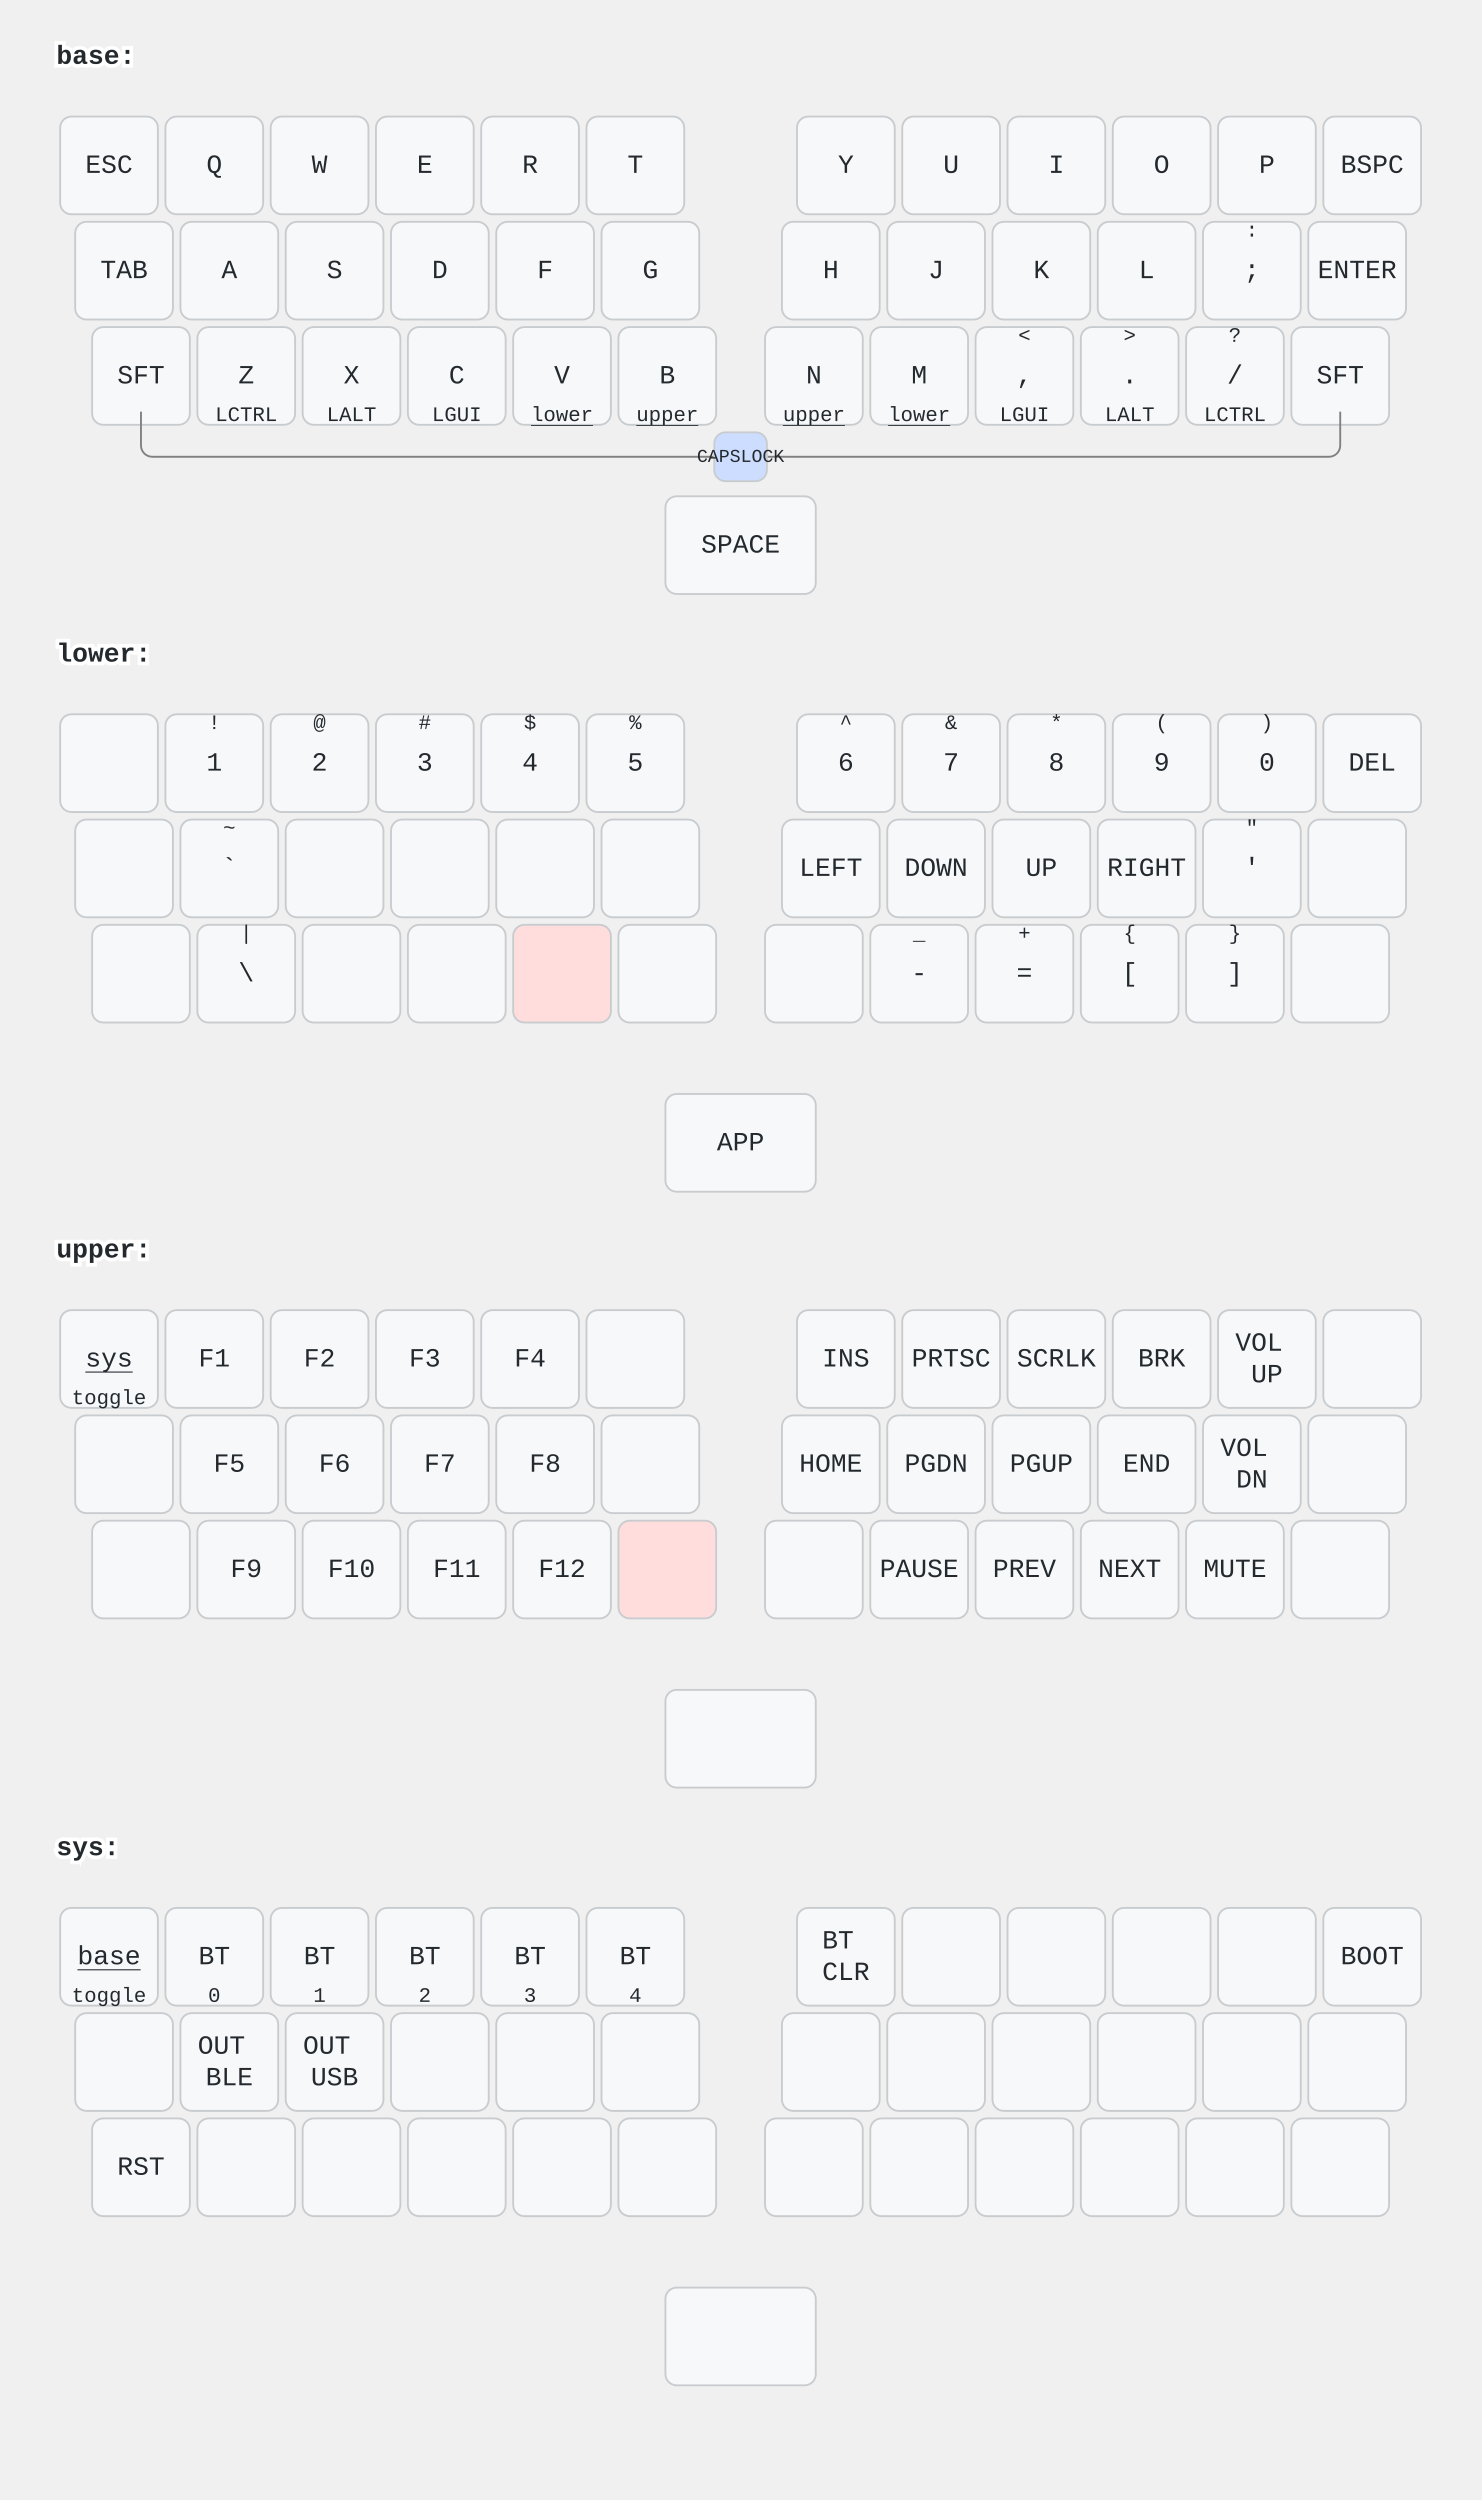
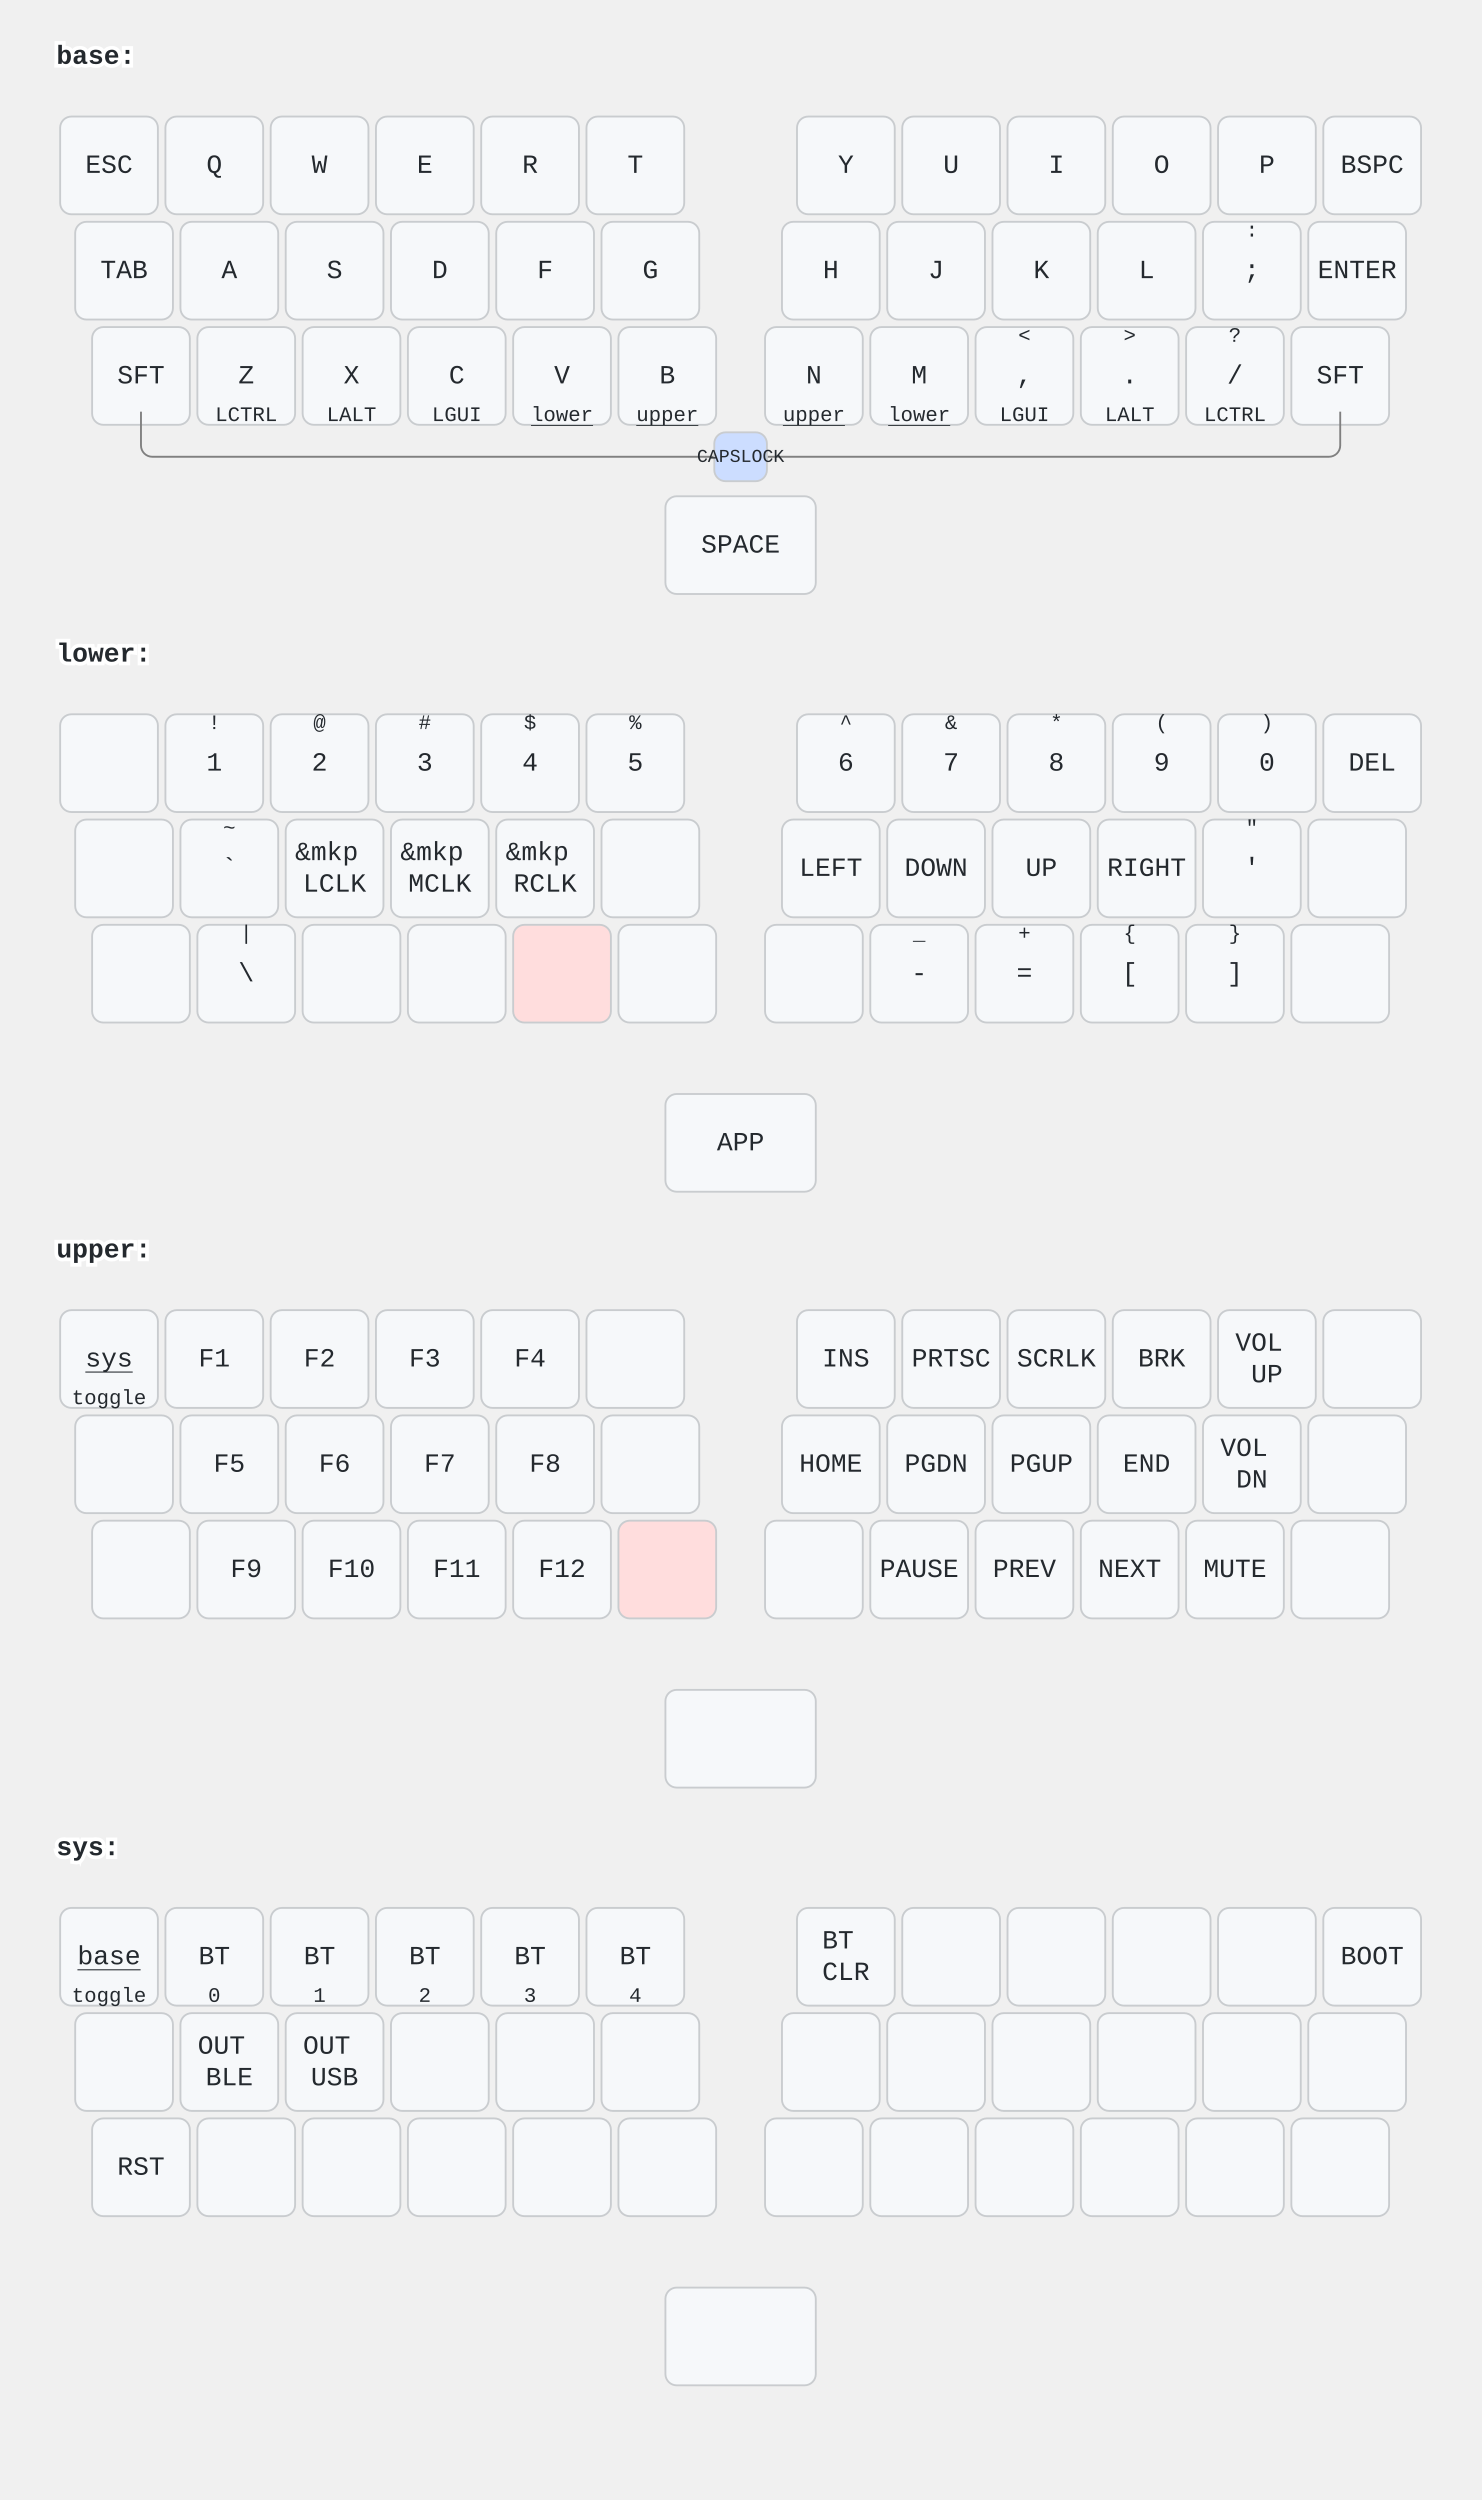
<svg xmlns="http://www.w3.org/2000/svg" width="788" height="1330" viewBox="0 0 788 1330" class="keymap">
  <style>/* inherit to force styles through use tags */
svg path {
    fill: inherit;
}

/* font and background color specifications */
svg.keymap {
    font-family: SFMono-Regular,Consolas,Liberation Mono,Menlo,monospace;
    font-size: 14px;
    font-kerning: normal;
    text-rendering: optimizeLegibility;
    fill: #24292e;
}

/* default key styling */
rect.key {
    fill: #f6f8fa;
}

rect.key, rect.combo {
    stroke: #c9cccf;
    stroke-width: 1;
}

/* default key side styling, only used is draw_key_sides is set */
rect.side {
    filter: brightness(90%);
}

/* color accent for combo boxes */
rect.combo, rect.combo-separate {
    fill: #cdf;
}

/* color accent for held keys */
rect.held, rect.combo.held {
    fill: #fdd;
}

/* color accent for ghost (optional) keys */
rect.ghost, rect.combo.ghost {
    stroke-dasharray: 4, 4;
    stroke-width: 2;
}

text {
    text-anchor: middle;
    dominant-baseline: middle;
}

/* styling for layer labels */
text.label {
    font-weight: bold;
    text-anchor: start;
    stroke: white;
    stroke-width: 4;
    paint-order: stroke;
}

/* styling for optional footer */
text.footer {
    text-anchor: end;
    dominant-baseline: auto;
    stroke: white;
    stroke-width: 4;
    paint-order: stroke;
}

/* styling for combo tap, and key non-tap label text */
text.combo, text.hold, text.shifted, text.left, text.right, text.tl, text.tr, text.bl, text.br {
    font-size: 11px;
}

text.hold, text.bl, text.br {
    text-anchor: middle;
    dominant-baseline: auto;
}

text.shifted, text.tl, text.tr {
    text-anchor: middle;
    dominant-baseline: hanging;
}

text.left, text.tl, text.bl {
    text-anchor: start;
}

text.right, text.tr, text.br {
    text-anchor: end;
}

text.layer-activator {
    text-decoration: underline;
}

/* styling for hold/shifted label text in combo box */
text.combo.hold, text.combo.shifted, text.combo.left, text.combo.right {
    font-size: 8px;
}

/* lighter symbol for transparent keys */
text.trans {
    fill: #7b7e81;
}

/* styling for combo dendrons */
path.combo {
    stroke-width: 1;
    stroke: gray;
    fill: none;
}

/* Start Tabler Icons Cleanup */
/* cannot use height/width with glyphs */
.icon-tabler &gt; path {
    fill: inherit;
    stroke: inherit;
    stroke-width: 2;
}
/* hide tabler's default box */
.icon-tabler &gt; path[stroke="none"][fill="none"] {
    visibility: hidden;
}
/* End Tabler Icons Cleanup */
</style>
  <g transform="translate(30, 0)" class="layer-base">
    <text x="0" y="30" class="label" id="base">base:</text>
    <g transform="translate(0, 60)">
      <g transform="translate(28, 28)" class="key keypos-0">
        <rect rx="6" ry="6" x="-26" y="-26" width="52" height="52" class="key" />
        <text x="0" y="0" class="key tap">ESC</text>
      </g>
      <g transform="translate(84, 28)" class="key keypos-1">
        <rect rx="6" ry="6" x="-26" y="-26" width="52" height="52" class="key" />
        <text x="0" y="0" class="key tap">Q</text>
      </g>
      <g transform="translate(140, 28)" class="key keypos-2">
        <rect rx="6" ry="6" x="-26" y="-26" width="52" height="52" class="key" />
        <text x="0" y="0" class="key tap">W</text>
      </g>
      <g transform="translate(196, 28)" class="key keypos-3">
        <rect rx="6" ry="6" x="-26" y="-26" width="52" height="52" class="key" />
        <text x="0" y="0" class="key tap">E</text>
      </g>
      <g transform="translate(252, 28)" class="key keypos-4">
        <rect rx="6" ry="6" x="-26" y="-26" width="52" height="52" class="key" />
        <text x="0" y="0" class="key tap">R</text>
      </g>
      <g transform="translate(308, 28)" class="key keypos-5">
        <rect rx="6" ry="6" x="-26" y="-26" width="52" height="52" class="key" />
        <text x="0" y="0" class="key tap">T</text>
      </g>
      <g transform="translate(420, 28)" class="key keypos-6">
        <rect rx="6" ry="6" x="-26" y="-26" width="52" height="52" class="key" />
        <text x="0" y="0" class="key tap">Y</text>
      </g>
      <g transform="translate(476, 28)" class="key keypos-7">
        <rect rx="6" ry="6" x="-26" y="-26" width="52" height="52" class="key" />
        <text x="0" y="0" class="key tap">U</text>
      </g>
      <g transform="translate(532, 28)" class="key keypos-8">
        <rect rx="6" ry="6" x="-26" y="-26" width="52" height="52" class="key" />
        <text x="0" y="0" class="key tap">I</text>
      </g>
      <g transform="translate(588, 28)" class="key keypos-9">
        <rect rx="6" ry="6" x="-26" y="-26" width="52" height="52" class="key" />
        <text x="0" y="0" class="key tap">O</text>
      </g>
      <g transform="translate(644, 28)" class="key keypos-10">
        <rect rx="6" ry="6" x="-26" y="-26" width="52" height="52" class="key" />
        <text x="0" y="0" class="key tap">P</text>
      </g>
      <g transform="translate(700, 28)" class="key keypos-11">
        <rect rx="6" ry="6" x="-26" y="-26" width="52" height="52" class="key" />
        <text x="0" y="0" class="key tap">BSPC</text>
      </g>
      <g transform="translate(36, 84)" class="key keypos-12">
        <rect rx="6" ry="6" x="-26" y="-26" width="52" height="52" class="key" />
        <text x="0" y="0" class="key tap">TAB</text>
      </g>
      <g transform="translate(92, 84)" class="key keypos-13">
        <rect rx="6" ry="6" x="-26" y="-26" width="52" height="52" class="key" />
        <text x="0" y="0" class="key tap">A</text>
      </g>
      <g transform="translate(148, 84)" class="key keypos-14">
        <rect rx="6" ry="6" x="-26" y="-26" width="52" height="52" class="key" />
        <text x="0" y="0" class="key tap">S</text>
      </g>
      <g transform="translate(204, 84)" class="key keypos-15">
        <rect rx="6" ry="6" x="-26" y="-26" width="52" height="52" class="key" />
        <text x="0" y="0" class="key tap">D</text>
      </g>
      <g transform="translate(260, 84)" class="key keypos-16">
        <rect rx="6" ry="6" x="-26" y="-26" width="52" height="52" class="key" />
        <text x="0" y="0" class="key tap">F</text>
      </g>
      <g transform="translate(316, 84)" class="key keypos-17">
        <rect rx="6" ry="6" x="-26" y="-26" width="52" height="52" class="key" />
        <text x="0" y="0" class="key tap">G</text>
      </g>
      <g transform="translate(412, 84)" class="key keypos-18">
        <rect rx="6" ry="6" x="-26" y="-26" width="52" height="52" class="key" />
        <text x="0" y="0" class="key tap">H</text>
      </g>
      <g transform="translate(468, 84)" class="key keypos-19">
        <rect rx="6" ry="6" x="-26" y="-26" width="52" height="52" class="key" />
        <text x="0" y="0" class="key tap">J</text>
      </g>
      <g transform="translate(524, 84)" class="key keypos-20">
        <rect rx="6" ry="6" x="-26" y="-26" width="52" height="52" class="key" />
        <text x="0" y="0" class="key tap">K</text>
      </g>
      <g transform="translate(580, 84)" class="key keypos-21">
        <rect rx="6" ry="6" x="-26" y="-26" width="52" height="52" class="key" />
        <text x="0" y="0" class="key tap">L</text>
      </g>
      <g transform="translate(636, 84)" class="key keypos-22">
        <rect rx="6" ry="6" x="-26" y="-26" width="52" height="52" class="key" />
        <text x="0" y="0" class="key tap">;</text>
        <text x="0" y="-24" class="key shifted">:</text>
      </g>
      <g transform="translate(692, 84)" class="key keypos-23">
        <rect rx="6" ry="6" x="-26" y="-26" width="52" height="52" class="key" />
        <text x="0" y="0" class="key tap">ENTER</text>
      </g>
      <g transform="translate(45, 140)" class="key keypos-24">
        <rect rx="6" ry="6" x="-26" y="-26" width="52" height="52" class="key" />
        <text x="0" y="0" class="key tap">SFT</text>
      </g>
      <g transform="translate(101, 140)" class="key keypos-25">
        <rect rx="6" ry="6" x="-26" y="-26" width="52" height="52" class="key" />
        <text x="0" y="0" class="key tap">Z</text>
        <text x="0" y="24" class="key hold">LCTRL</text>
      </g>
      <g transform="translate(157, 140)" class="key keypos-26">
        <rect rx="6" ry="6" x="-26" y="-26" width="52" height="52" class="key" />
        <text x="0" y="0" class="key tap">X</text>
        <text x="0" y="24" class="key hold">LALT</text>
      </g>
      <g transform="translate(213, 140)" class="key keypos-27">
        <rect rx="6" ry="6" x="-26" y="-26" width="52" height="52" class="key" />
        <text x="0" y="0" class="key tap">C</text>
        <text x="0" y="24" class="key hold">LGUI</text>
      </g>
      <g transform="translate(269, 140)" class="key keypos-28">
        <rect rx="6" ry="6" x="-26" y="-26" width="52" height="52" class="key" />
        <text x="0" y="0" class="key tap">V</text>
        <a href="#lower">
          <text x="0" y="24" class="key hold layer-activator">lower</text>
        </a>
      </g>
      <g transform="translate(325, 140)" class="key keypos-29">
        <rect rx="6" ry="6" x="-26" y="-26" width="52" height="52" class="key" />
        <text x="0" y="0" class="key tap">B</text>
        <a href="#upper">
          <text x="0" y="24" class="key hold layer-activator">upper</text>
        </a>
      </g>
      <g transform="translate(403, 140)" class="key keypos-30">
        <rect rx="6" ry="6" x="-26" y="-26" width="52" height="52" class="key" />
        <text x="0" y="0" class="key tap">N</text>
        <a href="#upper">
          <text x="0" y="24" class="key hold layer-activator">upper</text>
        </a>
      </g>
      <g transform="translate(459, 140)" class="key keypos-31">
        <rect rx="6" ry="6" x="-26" y="-26" width="52" height="52" class="key" />
        <text x="0" y="0" class="key tap">M</text>
        <a href="#lower">
          <text x="0" y="24" class="key hold layer-activator">lower</text>
        </a>
      </g>
      <g transform="translate(515, 140)" class="key keypos-32">
        <rect rx="6" ry="6" x="-26" y="-26" width="52" height="52" class="key" />
        <text x="0" y="0" class="key tap">,</text>
        <text x="0" y="24" class="key hold">LGUI</text>
        <text x="0" y="-24" class="key shifted">&lt;</text>
      </g>
      <g transform="translate(571, 140)" class="key keypos-33">
        <rect rx="6" ry="6" x="-26" y="-26" width="52" height="52" class="key" />
        <text x="0" y="0" class="key tap">.</text>
        <text x="0" y="24" class="key hold">LALT</text>
        <text x="0" y="-24" class="key shifted">&gt;</text>
      </g>
      <g transform="translate(627, 140)" class="key keypos-34">
        <rect rx="6" ry="6" x="-26" y="-26" width="52" height="52" class="key" />
        <text x="0" y="0" class="key tap">/</text>
        <text x="0" y="24" class="key hold">LCTRL</text>
        <text x="0" y="-24" class="key shifted">?</text>
      </g>
      <g transform="translate(683, 140)" class="key keypos-35">
        <rect rx="6" ry="6" x="-26" y="-26" width="52" height="52" class="key" />
        <text x="0" y="0" class="key tap">SFT</text>
      </g>
      <g transform="translate(364, 230)" class="key keypos-36">
        <rect rx="6" ry="6" x="-40" y="-26" width="80" height="52" class="key" />
        <text x="0" y="0" class="key tap">SPACE</text>
      </g>
      <g class="combo combopos-0">
        <path d="M364,183 h-313 a6.0,6.0 0 0 1 -6.0,-6.0 v-18" class="combo" />
        <path d="M364,183 h313 a6.0,6.0 0 0 0 6.0,-6.0 v-18" class="combo" />
        <rect rx="6" ry="6" x="350" y="170" width="28" height="26" class="combo" />
        <text x="364" y="183" class="combo tap">
          <tspan style="font-size: 88%">CAPSLOCK</tspan>
        </text>
      </g>
    </g>
  </g>
  <g transform="translate(30, 318)" class="layer-lower">
    <text x="0" y="30" class="label" id="lower">lower:</text>
    <g transform="translate(0, 60)">
      <g transform="translate(28, 28)" class="key keypos-0">
        <rect rx="6" ry="6" x="-26" y="-26" width="52" height="52" class="key" />
      </g>
      <g transform="translate(84, 28)" class="key keypos-1">
        <rect rx="6" ry="6" x="-26" y="-26" width="52" height="52" class="key" />
        <text x="0" y="0" class="key tap">1</text>
        <text x="0" y="-24" class="key shifted">!</text>
      </g>
      <g transform="translate(140, 28)" class="key keypos-2">
        <rect rx="6" ry="6" x="-26" y="-26" width="52" height="52" class="key" />
        <text x="0" y="0" class="key tap">2</text>
        <text x="0" y="-24" class="key shifted">@</text>
      </g>
      <g transform="translate(196, 28)" class="key keypos-3">
        <rect rx="6" ry="6" x="-26" y="-26" width="52" height="52" class="key" />
        <text x="0" y="0" class="key tap">3</text>
        <text x="0" y="-24" class="key shifted">#</text>
      </g>
      <g transform="translate(252, 28)" class="key keypos-4">
        <rect rx="6" ry="6" x="-26" y="-26" width="52" height="52" class="key" />
        <text x="0" y="0" class="key tap">4</text>
        <text x="0" y="-24" class="key shifted">$</text>
      </g>
      <g transform="translate(308, 28)" class="key keypos-5">
        <rect rx="6" ry="6" x="-26" y="-26" width="52" height="52" class="key" />
        <text x="0" y="0" class="key tap">5</text>
        <text x="0" y="-24" class="key shifted">%</text>
      </g>
      <g transform="translate(420, 28)" class="key keypos-6">
        <rect rx="6" ry="6" x="-26" y="-26" width="52" height="52" class="key" />
        <text x="0" y="0" class="key tap">6</text>
        <text x="0" y="-24" class="key shifted">^</text>
      </g>
      <g transform="translate(476, 28)" class="key keypos-7">
        <rect rx="6" ry="6" x="-26" y="-26" width="52" height="52" class="key" />
        <text x="0" y="0" class="key tap">7</text>
        <text x="0" y="-24" class="key shifted">&amp;</text>
      </g>
      <g transform="translate(532, 28)" class="key keypos-8">
        <rect rx="6" ry="6" x="-26" y="-26" width="52" height="52" class="key" />
        <text x="0" y="0" class="key tap">8</text>
        <text x="0" y="-24" class="key shifted">*</text>
      </g>
      <g transform="translate(588, 28)" class="key keypos-9">
        <rect rx="6" ry="6" x="-26" y="-26" width="52" height="52" class="key" />
        <text x="0" y="0" class="key tap">9</text>
        <text x="0" y="-24" class="key shifted">(</text>
      </g>
      <g transform="translate(644, 28)" class="key keypos-10">
        <rect rx="6" ry="6" x="-26" y="-26" width="52" height="52" class="key" />
        <text x="0" y="0" class="key tap">0</text>
        <text x="0" y="-24" class="key shifted">)</text>
      </g>
      <g transform="translate(700, 28)" class="key keypos-11">
        <rect rx="6" ry="6" x="-26" y="-26" width="52" height="52" class="key" />
        <text x="0" y="0" class="key tap">DEL</text>
      </g>
      <g transform="translate(36, 84)" class="key keypos-12">
        <rect rx="6" ry="6" x="-26" y="-26" width="52" height="52" class="key" />
      </g>
      <g transform="translate(92, 84)" class="key keypos-13">
        <rect rx="6" ry="6" x="-26" y="-26" width="52" height="52" class="key" />
        <text x="0" y="0" class="key tap">`</text>
        <text x="0" y="-24" class="key shifted">~</text>
      </g>
      <g transform="translate(148, 84)" class="key keypos-14">
        <rect rx="6" ry="6" x="-26" y="-26" width="52" height="52" class="key" />
+         <text x="0" y="0" class="key tap">
+           <tspan x="0" dy="-0.6em">&amp;mkp</tspan>
+           <tspan x="0" dy="1.2em">LCLK</tspan>
+         </text>
      </g>
      <g transform="translate(204, 84)" class="key keypos-15">
        <rect rx="6" ry="6" x="-26" y="-26" width="52" height="52" class="key" />
+         <text x="0" y="0" class="key tap">
+           <tspan x="0" dy="-0.6em">&amp;mkp</tspan>
+           <tspan x="0" dy="1.2em">MCLK</tspan>
+         </text>
      </g>
      <g transform="translate(260, 84)" class="key keypos-16">
        <rect rx="6" ry="6" x="-26" y="-26" width="52" height="52" class="key" />
+         <text x="0" y="0" class="key tap">
+           <tspan x="0" dy="-0.6em">&amp;mkp</tspan>
+           <tspan x="0" dy="1.2em">RCLK</tspan>
+         </text>
      </g>
      <g transform="translate(316, 84)" class="key keypos-17">
        <rect rx="6" ry="6" x="-26" y="-26" width="52" height="52" class="key" />
      </g>
      <g transform="translate(412, 84)" class="key keypos-18">
        <rect rx="6" ry="6" x="-26" y="-26" width="52" height="52" class="key" />
        <text x="0" y="0" class="key tap">LEFT</text>
      </g>
      <g transform="translate(468, 84)" class="key keypos-19">
        <rect rx="6" ry="6" x="-26" y="-26" width="52" height="52" class="key" />
        <text x="0" y="0" class="key tap">DOWN</text>
      </g>
      <g transform="translate(524, 84)" class="key keypos-20">
        <rect rx="6" ry="6" x="-26" y="-26" width="52" height="52" class="key" />
        <text x="0" y="0" class="key tap">UP</text>
      </g>
      <g transform="translate(580, 84)" class="key keypos-21">
        <rect rx="6" ry="6" x="-26" y="-26" width="52" height="52" class="key" />
        <text x="0" y="0" class="key tap">RIGHT</text>
      </g>
      <g transform="translate(636, 84)" class="key keypos-22">
        <rect rx="6" ry="6" x="-26" y="-26" width="52" height="52" class="key" />
        <text x="0" y="0" class="key tap">'</text>
        <text x="0" y="-24" class="key shifted">"</text>
      </g>
      <g transform="translate(692, 84)" class="key keypos-23">
        <rect rx="6" ry="6" x="-26" y="-26" width="52" height="52" class="key" />
      </g>
      <g transform="translate(45, 140)" class="key keypos-24">
        <rect rx="6" ry="6" x="-26" y="-26" width="52" height="52" class="key" />
      </g>
      <g transform="translate(101, 140)" class="key keypos-25">
        <rect rx="6" ry="6" x="-26" y="-26" width="52" height="52" class="key" />
        <text x="0" y="0" class="key tap">\</text>
        <text x="0" y="-24" class="key shifted">|</text>
      </g>
      <g transform="translate(157, 140)" class="key keypos-26">
        <rect rx="6" ry="6" x="-26" y="-26" width="52" height="52" class="key" />
      </g>
      <g transform="translate(213, 140)" class="key keypos-27">
        <rect rx="6" ry="6" x="-26" y="-26" width="52" height="52" class="key" />
      </g>
      <g transform="translate(269, 140)" class="key held keypos-28">
        <rect rx="6" ry="6" x="-26" y="-26" width="52" height="52" class="key held" />
      </g>
      <g transform="translate(325, 140)" class="key keypos-29">
        <rect rx="6" ry="6" x="-26" y="-26" width="52" height="52" class="key" />
      </g>
      <g transform="translate(403, 140)" class="key keypos-30">
        <rect rx="6" ry="6" x="-26" y="-26" width="52" height="52" class="key" />
      </g>
      <g transform="translate(459, 140)" class="key keypos-31">
        <rect rx="6" ry="6" x="-26" y="-26" width="52" height="52" class="key" />
        <text x="0" y="0" class="key tap">-</text>
        <text x="0" y="-24" class="key shifted">_</text>
      </g>
      <g transform="translate(515, 140)" class="key keypos-32">
        <rect rx="6" ry="6" x="-26" y="-26" width="52" height="52" class="key" />
        <text x="0" y="0" class="key tap">=</text>
        <text x="0" y="-24" class="key shifted">+</text>
      </g>
      <g transform="translate(571, 140)" class="key keypos-33">
        <rect rx="6" ry="6" x="-26" y="-26" width="52" height="52" class="key" />
        <text x="0" y="0" class="key tap">[</text>
        <text x="0" y="-24" class="key shifted">{</text>
      </g>
      <g transform="translate(627, 140)" class="key keypos-34">
        <rect rx="6" ry="6" x="-26" y="-26" width="52" height="52" class="key" />
        <text x="0" y="0" class="key tap">]</text>
        <text x="0" y="-24" class="key shifted">}</text>
      </g>
      <g transform="translate(683, 140)" class="key keypos-35">
        <rect rx="6" ry="6" x="-26" y="-26" width="52" height="52" class="key" />
      </g>
      <g transform="translate(364, 230)" class="key keypos-36">
        <rect rx="6" ry="6" x="-40" y="-26" width="80" height="52" class="key" />
        <text x="0" y="0" class="key tap">APP</text>
      </g>
    </g>
  </g>
  <g transform="translate(30, 635)" class="layer-upper">
    <text x="0" y="30" class="label" id="upper">upper:</text>
    <g transform="translate(0, 60)">
      <g transform="translate(28, 28)" class="key keypos-0">
        <rect rx="6" ry="6" x="-26" y="-26" width="52" height="52" class="key" />
        <a href="#sys">
          <text x="0" y="0" class="key tap layer-activator">sys</text>
        </a>
        <text x="0" y="24" class="key hold">toggle</text>
      </g>
      <g transform="translate(84, 28)" class="key keypos-1">
        <rect rx="6" ry="6" x="-26" y="-26" width="52" height="52" class="key" />
        <text x="0" y="0" class="key tap">F1</text>
      </g>
      <g transform="translate(140, 28)" class="key keypos-2">
        <rect rx="6" ry="6" x="-26" y="-26" width="52" height="52" class="key" />
        <text x="0" y="0" class="key tap">F2</text>
      </g>
      <g transform="translate(196, 28)" class="key keypos-3">
        <rect rx="6" ry="6" x="-26" y="-26" width="52" height="52" class="key" />
        <text x="0" y="0" class="key tap">F3</text>
      </g>
      <g transform="translate(252, 28)" class="key keypos-4">
        <rect rx="6" ry="6" x="-26" y="-26" width="52" height="52" class="key" />
        <text x="0" y="0" class="key tap">F4</text>
      </g>
      <g transform="translate(308, 28)" class="key keypos-5">
        <rect rx="6" ry="6" x="-26" y="-26" width="52" height="52" class="key" />
      </g>
      <g transform="translate(420, 28)" class="key keypos-6">
        <rect rx="6" ry="6" x="-26" y="-26" width="52" height="52" class="key" />
        <text x="0" y="0" class="key tap">INS</text>
      </g>
      <g transform="translate(476, 28)" class="key keypos-7">
        <rect rx="6" ry="6" x="-26" y="-26" width="52" height="52" class="key" />
        <text x="0" y="0" class="key tap">PRTSC</text>
      </g>
      <g transform="translate(532, 28)" class="key keypos-8">
        <rect rx="6" ry="6" x="-26" y="-26" width="52" height="52" class="key" />
        <text x="0" y="0" class="key tap">SCRLK</text>
      </g>
      <g transform="translate(588, 28)" class="key keypos-9">
        <rect rx="6" ry="6" x="-26" y="-26" width="52" height="52" class="key" />
        <text x="0" y="0" class="key tap">BRK</text>
      </g>
      <g transform="translate(644, 28)" class="key keypos-10">
        <rect rx="6" ry="6" x="-26" y="-26" width="52" height="52" class="key" />
        <text x="0" y="0" class="key tap">
          <tspan x="0" dy="-0.6em">VOL</tspan>
          <tspan x="0" dy="1.2em">UP</tspan>
        </text>
      </g>
      <g transform="translate(700, 28)" class="key keypos-11">
        <rect rx="6" ry="6" x="-26" y="-26" width="52" height="52" class="key" />
      </g>
      <g transform="translate(36, 84)" class="key keypos-12">
        <rect rx="6" ry="6" x="-26" y="-26" width="52" height="52" class="key" />
      </g>
      <g transform="translate(92, 84)" class="key keypos-13">
        <rect rx="6" ry="6" x="-26" y="-26" width="52" height="52" class="key" />
        <text x="0" y="0" class="key tap">F5</text>
      </g>
      <g transform="translate(148, 84)" class="key keypos-14">
        <rect rx="6" ry="6" x="-26" y="-26" width="52" height="52" class="key" />
        <text x="0" y="0" class="key tap">F6</text>
      </g>
      <g transform="translate(204, 84)" class="key keypos-15">
        <rect rx="6" ry="6" x="-26" y="-26" width="52" height="52" class="key" />
        <text x="0" y="0" class="key tap">F7</text>
      </g>
      <g transform="translate(260, 84)" class="key keypos-16">
        <rect rx="6" ry="6" x="-26" y="-26" width="52" height="52" class="key" />
        <text x="0" y="0" class="key tap">F8</text>
      </g>
      <g transform="translate(316, 84)" class="key keypos-17">
        <rect rx="6" ry="6" x="-26" y="-26" width="52" height="52" class="key" />
      </g>
      <g transform="translate(412, 84)" class="key keypos-18">
        <rect rx="6" ry="6" x="-26" y="-26" width="52" height="52" class="key" />
        <text x="0" y="0" class="key tap">HOME</text>
      </g>
      <g transform="translate(468, 84)" class="key keypos-19">
        <rect rx="6" ry="6" x="-26" y="-26" width="52" height="52" class="key" />
        <text x="0" y="0" class="key tap">PGDN</text>
      </g>
      <g transform="translate(524, 84)" class="key keypos-20">
        <rect rx="6" ry="6" x="-26" y="-26" width="52" height="52" class="key" />
        <text x="0" y="0" class="key tap">PGUP</text>
      </g>
      <g transform="translate(580, 84)" class="key keypos-21">
        <rect rx="6" ry="6" x="-26" y="-26" width="52" height="52" class="key" />
        <text x="0" y="0" class="key tap">END</text>
      </g>
      <g transform="translate(636, 84)" class="key keypos-22">
        <rect rx="6" ry="6" x="-26" y="-26" width="52" height="52" class="key" />
        <text x="0" y="0" class="key tap">
          <tspan x="0" dy="-0.6em">VOL</tspan>
          <tspan x="0" dy="1.2em">DN</tspan>
        </text>
      </g>
      <g transform="translate(692, 84)" class="key keypos-23">
        <rect rx="6" ry="6" x="-26" y="-26" width="52" height="52" class="key" />
      </g>
      <g transform="translate(45, 140)" class="key keypos-24">
        <rect rx="6" ry="6" x="-26" y="-26" width="52" height="52" class="key" />
      </g>
      <g transform="translate(101, 140)" class="key keypos-25">
        <rect rx="6" ry="6" x="-26" y="-26" width="52" height="52" class="key" />
        <text x="0" y="0" class="key tap">F9</text>
      </g>
      <g transform="translate(157, 140)" class="key keypos-26">
        <rect rx="6" ry="6" x="-26" y="-26" width="52" height="52" class="key" />
        <text x="0" y="0" class="key tap">F10</text>
      </g>
      <g transform="translate(213, 140)" class="key keypos-27">
        <rect rx="6" ry="6" x="-26" y="-26" width="52" height="52" class="key" />
        <text x="0" y="0" class="key tap">F11</text>
      </g>
      <g transform="translate(269, 140)" class="key keypos-28">
        <rect rx="6" ry="6" x="-26" y="-26" width="52" height="52" class="key" />
        <text x="0" y="0" class="key tap">F12</text>
      </g>
      <g transform="translate(325, 140)" class="key held keypos-29">
        <rect rx="6" ry="6" x="-26" y="-26" width="52" height="52" class="key held" />
      </g>
      <g transform="translate(403, 140)" class="key keypos-30">
        <rect rx="6" ry="6" x="-26" y="-26" width="52" height="52" class="key" />
      </g>
      <g transform="translate(459, 140)" class="key keypos-31">
        <rect rx="6" ry="6" x="-26" y="-26" width="52" height="52" class="key" />
        <text x="0" y="0" class="key tap">PAUSE</text>
      </g>
      <g transform="translate(515, 140)" class="key keypos-32">
        <rect rx="6" ry="6" x="-26" y="-26" width="52" height="52" class="key" />
        <text x="0" y="0" class="key tap">PREV</text>
      </g>
      <g transform="translate(571, 140)" class="key keypos-33">
        <rect rx="6" ry="6" x="-26" y="-26" width="52" height="52" class="key" />
        <text x="0" y="0" class="key tap">NEXT</text>
      </g>
      <g transform="translate(627, 140)" class="key keypos-34">
        <rect rx="6" ry="6" x="-26" y="-26" width="52" height="52" class="key" />
        <text x="0" y="0" class="key tap">MUTE</text>
      </g>
      <g transform="translate(683, 140)" class="key keypos-35">
        <rect rx="6" ry="6" x="-26" y="-26" width="52" height="52" class="key" />
      </g>
      <g transform="translate(364, 230)" class="key keypos-36">
        <rect rx="6" ry="6" x="-40" y="-26" width="80" height="52" class="key" />
      </g>
    </g>
  </g>
  <g transform="translate(30, 953)" class="layer-sys">
    <text x="0" y="30" class="label" id="sys">sys:</text>
    <g transform="translate(0, 60)">
      <g transform="translate(28, 28)" class="key keypos-0">
        <rect rx="6" ry="6" x="-26" y="-26" width="52" height="52" class="key" />
        <a href="#base">
          <text x="0" y="0" class="key tap layer-activator">base</text>
        </a>
        <text x="0" y="24" class="key hold">toggle</text>
      </g>
      <g transform="translate(84, 28)" class="key keypos-1">
        <rect rx="6" ry="6" x="-26" y="-26" width="52" height="52" class="key" />
        <text x="0" y="0" class="key tap">BT</text>
        <text x="0" y="24" class="key hold">0</text>
      </g>
      <g transform="translate(140, 28)" class="key keypos-2">
        <rect rx="6" ry="6" x="-26" y="-26" width="52" height="52" class="key" />
        <text x="0" y="0" class="key tap">BT</text>
        <text x="0" y="24" class="key hold">1</text>
      </g>
      <g transform="translate(196, 28)" class="key keypos-3">
        <rect rx="6" ry="6" x="-26" y="-26" width="52" height="52" class="key" />
        <text x="0" y="0" class="key tap">BT</text>
        <text x="0" y="24" class="key hold">2</text>
      </g>
      <g transform="translate(252, 28)" class="key keypos-4">
        <rect rx="6" ry="6" x="-26" y="-26" width="52" height="52" class="key" />
        <text x="0" y="0" class="key tap">BT</text>
        <text x="0" y="24" class="key hold">3</text>
      </g>
      <g transform="translate(308, 28)" class="key keypos-5">
        <rect rx="6" ry="6" x="-26" y="-26" width="52" height="52" class="key" />
        <text x="0" y="0" class="key tap">BT</text>
        <text x="0" y="24" class="key hold">4</text>
      </g>
      <g transform="translate(420, 28)" class="key keypos-6">
        <rect rx="6" ry="6" x="-26" y="-26" width="52" height="52" class="key" />
        <text x="0" y="0" class="key tap">
          <tspan x="0" dy="-0.6em">BT</tspan>
          <tspan x="0" dy="1.2em">CLR</tspan>
        </text>
      </g>
      <g transform="translate(476, 28)" class="key keypos-7">
        <rect rx="6" ry="6" x="-26" y="-26" width="52" height="52" class="key" />
      </g>
      <g transform="translate(532, 28)" class="key keypos-8">
        <rect rx="6" ry="6" x="-26" y="-26" width="52" height="52" class="key" />
      </g>
      <g transform="translate(588, 28)" class="key keypos-9">
        <rect rx="6" ry="6" x="-26" y="-26" width="52" height="52" class="key" />
      </g>
      <g transform="translate(644, 28)" class="key keypos-10">
        <rect rx="6" ry="6" x="-26" y="-26" width="52" height="52" class="key" />
      </g>
      <g transform="translate(700, 28)" class="key keypos-11">
        <rect rx="6" ry="6" x="-26" y="-26" width="52" height="52" class="key" />
        <text x="0" y="0" class="key tap">BOOT</text>
      </g>
      <g transform="translate(36, 84)" class="key keypos-12">
        <rect rx="6" ry="6" x="-26" y="-26" width="52" height="52" class="key" />
      </g>
      <g transform="translate(92, 84)" class="key keypos-13">
        <rect rx="6" ry="6" x="-26" y="-26" width="52" height="52" class="key" />
        <text x="0" y="0" class="key tap">
          <tspan x="0" dy="-0.6em">OUT</tspan>
          <tspan x="0" dy="1.2em">BLE</tspan>
        </text>
      </g>
      <g transform="translate(148, 84)" class="key keypos-14">
        <rect rx="6" ry="6" x="-26" y="-26" width="52" height="52" class="key" />
        <text x="0" y="0" class="key tap">
          <tspan x="0" dy="-0.6em">OUT</tspan>
          <tspan x="0" dy="1.2em">USB</tspan>
        </text>
      </g>
      <g transform="translate(204, 84)" class="key keypos-15">
        <rect rx="6" ry="6" x="-26" y="-26" width="52" height="52" class="key" />
      </g>
      <g transform="translate(260, 84)" class="key keypos-16">
        <rect rx="6" ry="6" x="-26" y="-26" width="52" height="52" class="key" />
      </g>
      <g transform="translate(316, 84)" class="key keypos-17">
        <rect rx="6" ry="6" x="-26" y="-26" width="52" height="52" class="key" />
      </g>
      <g transform="translate(412, 84)" class="key keypos-18">
        <rect rx="6" ry="6" x="-26" y="-26" width="52" height="52" class="key" />
      </g>
      <g transform="translate(468, 84)" class="key keypos-19">
        <rect rx="6" ry="6" x="-26" y="-26" width="52" height="52" class="key" />
      </g>
      <g transform="translate(524, 84)" class="key keypos-20">
        <rect rx="6" ry="6" x="-26" y="-26" width="52" height="52" class="key" />
      </g>
      <g transform="translate(580, 84)" class="key keypos-21">
        <rect rx="6" ry="6" x="-26" y="-26" width="52" height="52" class="key" />
      </g>
      <g transform="translate(636, 84)" class="key keypos-22">
        <rect rx="6" ry="6" x="-26" y="-26" width="52" height="52" class="key" />
      </g>
      <g transform="translate(692, 84)" class="key keypos-23">
        <rect rx="6" ry="6" x="-26" y="-26" width="52" height="52" class="key" />
      </g>
      <g transform="translate(45, 140)" class="key keypos-24">
        <rect rx="6" ry="6" x="-26" y="-26" width="52" height="52" class="key" />
        <text x="0" y="0" class="key tap">RST</text>
      </g>
      <g transform="translate(101, 140)" class="key keypos-25">
        <rect rx="6" ry="6" x="-26" y="-26" width="52" height="52" class="key" />
      </g>
      <g transform="translate(157, 140)" class="key keypos-26">
        <rect rx="6" ry="6" x="-26" y="-26" width="52" height="52" class="key" />
      </g>
      <g transform="translate(213, 140)" class="key keypos-27">
        <rect rx="6" ry="6" x="-26" y="-26" width="52" height="52" class="key" />
      </g>
      <g transform="translate(269, 140)" class="key keypos-28">
        <rect rx="6" ry="6" x="-26" y="-26" width="52" height="52" class="key" />
      </g>
      <g transform="translate(325, 140)" class="key keypos-29">
        <rect rx="6" ry="6" x="-26" y="-26" width="52" height="52" class="key" />
      </g>
      <g transform="translate(403, 140)" class="key keypos-30">
        <rect rx="6" ry="6" x="-26" y="-26" width="52" height="52" class="key" />
      </g>
      <g transform="translate(459, 140)" class="key keypos-31">
        <rect rx="6" ry="6" x="-26" y="-26" width="52" height="52" class="key" />
      </g>
      <g transform="translate(515, 140)" class="key keypos-32">
        <rect rx="6" ry="6" x="-26" y="-26" width="52" height="52" class="key" />
      </g>
      <g transform="translate(571, 140)" class="key keypos-33">
        <rect rx="6" ry="6" x="-26" y="-26" width="52" height="52" class="key" />
      </g>
      <g transform="translate(627, 140)" class="key keypos-34">
        <rect rx="6" ry="6" x="-26" y="-26" width="52" height="52" class="key" />
      </g>
      <g transform="translate(683, 140)" class="key keypos-35">
        <rect rx="6" ry="6" x="-26" y="-26" width="52" height="52" class="key" />
      </g>
      <g transform="translate(364, 230)" class="key keypos-36">
        <rect rx="6" ry="6" x="-40" y="-26" width="80" height="52" class="key" />
      </g>
    </g>
  </g>
</svg>
